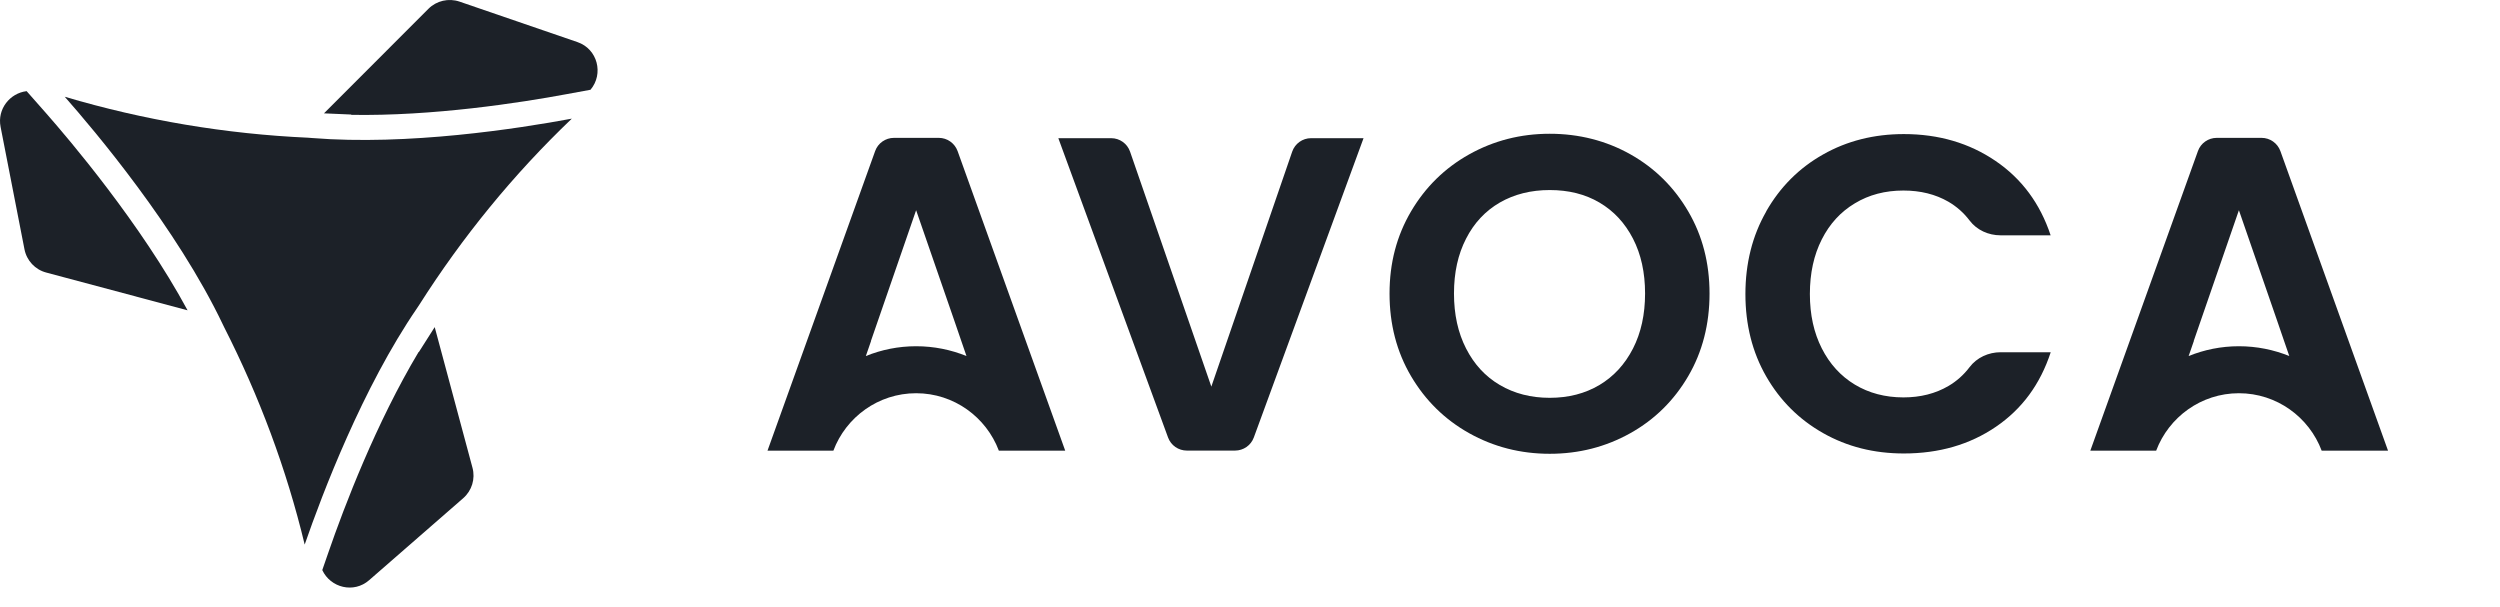
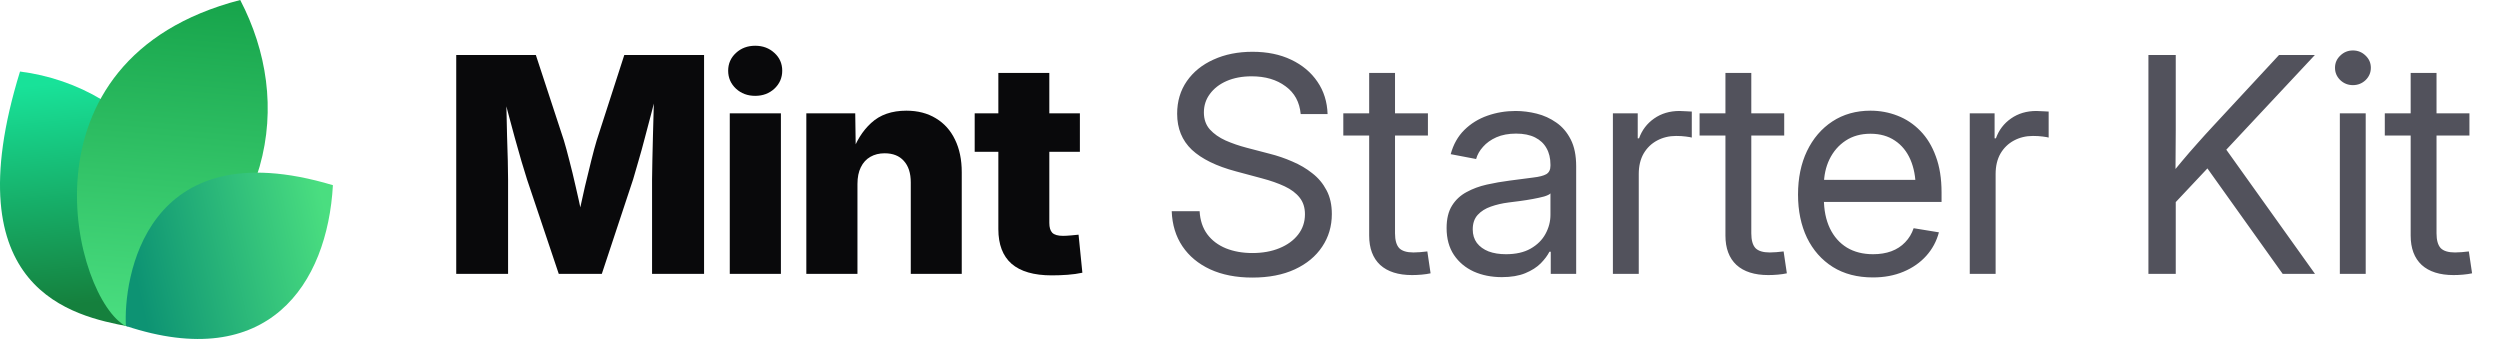
- <svg xmlns="http://www.w3.org/2000/svg" width="103" height="25" viewBox="0 0 103 25" fill="none">
-   <path d="M12.862 5.687L12.702 5.674C9.309 5.522 5.932 4.954 2.667 3.986C3.87 5.349 7.287 9.388 9.189 13.386L9.235 13.481C10.68 16.322 11.804 19.324 12.553 22.437C13.282 20.333 14.937 15.976 17.186 12.691L17.276 12.555C19.051 9.763 21.155 7.181 23.559 4.888C21.348 5.3 16.794 6.004 12.866 5.687H12.862Z" fill="#1C2128" />
-   <path d="M17.251 14.494C15.497 17.426 14.188 20.852 13.525 22.774L13.278 23.487C13.616 24.216 14.575 24.459 15.209 23.903C16.502 22.779 17.791 21.655 19.084 20.526C19.442 20.213 19.59 19.728 19.466 19.27C18.948 17.339 18.429 15.408 17.91 13.477L17.255 14.507L17.247 14.494H17.251Z" fill="#1C2128" />
-   <path d="M1.094 3.756C0.411 3.838 -0.12 4.489 0.024 5.226C0.353 6.906 0.683 8.59 1.008 10.27C1.098 10.735 1.448 11.11 1.905 11.229C3.845 11.748 5.788 12.267 7.728 12.785C5.792 9.199 2.824 5.716 1.897 4.662L1.094 3.752V3.756Z" fill="#1C2128" />
-   <path d="M14.464 4.732C17.828 4.789 21.394 4.242 23.366 3.875L24.329 3.698C24.881 3.043 24.622 2.018 23.79 1.734C22.172 1.178 20.549 0.622 18.931 0.066C18.483 -0.086 17.984 0.029 17.651 0.363C16.218 1.8 14.781 3.233 13.348 4.67L14.476 4.719L14.468 4.736L14.464 4.732Z" fill="#1C2128" />
-   <path d="M32.317 18.568H34.335C34.853 17.189 36.183 16.201 37.744 16.201C39.304 16.201 40.634 17.189 41.153 18.568H43.171H43.887L39.453 6.224C39.333 5.898 39.025 5.68 38.679 5.68H36.83C36.484 5.68 36.171 5.898 36.056 6.224L31.621 18.568H32.317ZM35.883 14.047L37.744 8.661L39.321 13.219L39.605 14.047L39.819 14.669C39.177 14.409 38.477 14.265 37.744 14.265C37.011 14.265 36.315 14.409 35.673 14.669L35.887 14.051L35.883 14.047Z" fill="#1C2128" />
-   <path d="M60.53 17.848C59.522 17.284 58.723 16.497 58.134 15.496C57.545 14.496 57.249 13.36 57.249 12.095C57.249 10.831 57.545 9.715 58.134 8.711C58.723 7.71 59.522 6.924 60.53 6.36C61.539 5.796 62.647 5.511 63.849 5.511C65.051 5.511 66.175 5.796 67.176 6.36C68.177 6.924 68.971 7.71 69.556 8.711C70.141 9.711 70.433 10.839 70.433 12.095C70.433 13.351 70.141 14.496 69.556 15.496C68.971 16.497 68.177 17.284 67.168 17.848C66.159 18.412 65.051 18.696 63.849 18.696C62.647 18.696 61.539 18.412 60.53 17.848ZM65.895 15.863C66.484 15.513 66.945 15.011 67.279 14.36C67.612 13.709 67.777 12.952 67.777 12.091C67.777 11.231 67.612 10.477 67.279 9.831C66.945 9.184 66.484 8.69 65.895 8.344C65.307 7.998 64.623 7.83 63.849 7.83C63.075 7.83 62.387 8.003 61.794 8.344C61.202 8.686 60.732 9.184 60.403 9.831C60.069 10.477 59.904 11.231 59.904 12.091C59.904 12.952 60.069 13.709 60.403 14.36C60.736 15.011 61.197 15.513 61.794 15.863C62.391 16.213 63.075 16.39 63.849 16.39C64.623 16.39 65.307 16.213 65.895 15.863Z" fill="#1C2128" />
-   <path d="M72.768 8.707C73.34 7.706 74.118 6.924 75.111 6.364C76.099 5.804 77.21 5.524 78.438 5.524C79.874 5.524 81.134 5.894 82.217 6.631C83.3 7.368 84.054 8.39 84.486 9.695H82.423C81.925 9.695 81.447 9.481 81.147 9.085C80.904 8.764 80.612 8.509 80.274 8.311C79.739 8.002 79.121 7.85 78.421 7.85C77.672 7.85 77.005 8.023 76.42 8.377C75.835 8.727 75.382 9.221 75.057 9.864C74.732 10.506 74.567 11.251 74.567 12.112C74.567 12.972 74.732 13.709 75.057 14.352C75.382 14.994 75.839 15.496 76.42 15.846C77.001 16.196 77.672 16.373 78.421 16.373C79.121 16.373 79.739 16.217 80.274 15.904C80.612 15.706 80.904 15.447 81.147 15.126C81.447 14.73 81.929 14.512 82.427 14.512H84.49C84.058 15.83 83.308 16.851 82.23 17.584C81.155 18.317 79.891 18.683 78.438 18.683C77.206 18.683 76.099 18.403 75.111 17.843C74.122 17.283 73.34 16.505 72.768 15.509C72.195 14.512 71.911 13.38 71.911 12.116C71.911 10.852 72.195 9.715 72.768 8.715V8.707Z" fill="#1C2128" />
-   <path d="M86.816 18.568H88.834C89.353 17.189 90.683 16.201 92.243 16.201C93.804 16.201 95.134 17.189 95.653 18.568H97.67H98.387L93.952 6.224C93.833 5.898 93.524 5.68 93.178 5.68H91.329C90.983 5.68 90.67 5.898 90.555 6.224L86.121 18.568H86.816ZM90.382 14.047L92.243 8.661L93.82 13.219L94.104 14.047L94.319 14.669C93.676 14.409 92.976 14.265 92.243 14.265C91.51 14.265 90.815 14.409 90.172 14.669L90.386 14.051L90.382 14.047Z" fill="#1C2128" />
-   <path d="M56.178 5.693L51.657 18.025C51.538 18.35 51.229 18.564 50.883 18.564H48.898C48.552 18.564 48.243 18.35 48.124 18.025L43.603 5.693H45.781C46.131 5.693 46.444 5.915 46.559 6.249L49.907 15.929L53.238 6.249C53.353 5.915 53.666 5.693 54.016 5.693H56.178Z" fill="#1C2128" />
+ <svg xmlns="http://www.w3.org/2000/svg" width="177" height="24" viewBox="0 0 177 24" fill="none">
+   <path d="M9.061 23.108C5.268 22.377 -3.391 20.627 1.417 5.064C9.634 6.099 16.973 14.064 9.061 23.108Z" fill="url(#paint0_linear_17557_2020)" />
+   <path d="M8.919 23.094C5.276 21.222 0.784 4.209 17.007 0C20.757 7.193 19.621 16.545 8.919 23.094Z" fill="url(#paint1_linear_17557_2020)" />
+   <path d="M8.914 23.079C8.735 19.882 10.159 9.085 23.57 13.111C23.181 20.123 18.984 26.418 8.914 23.079Z" fill="url(#paint2_linear_17557_2020)" />
+   <path d="M32.301 19.392V3.894H37.938L39.925 9.948C40.036 10.315 40.164 10.787 40.31 11.362C40.462 11.938 40.611 12.552 40.757 13.204C40.91 13.855 41.048 14.483 41.173 15.086C41.305 15.682 41.412 16.192 41.495 16.615H40.695C40.771 16.192 40.871 15.682 40.996 15.086C41.128 14.49 41.267 13.866 41.412 13.214C41.565 12.562 41.714 11.948 41.86 11.373C42.005 10.79 42.133 10.315 42.244 9.948L44.2 3.894H49.848V19.392H46.166V12.704C46.166 12.357 46.173 11.917 46.187 11.383C46.2 10.849 46.214 10.27 46.228 9.646C46.249 9.022 46.266 8.391 46.28 7.753C46.301 7.115 46.311 6.519 46.311 5.964H46.623C46.485 6.561 46.332 7.181 46.166 7.826C45.999 8.471 45.833 9.102 45.666 9.719C45.507 10.336 45.351 10.901 45.198 11.414C45.053 11.928 44.928 12.357 44.824 12.704L42.608 19.392H39.561L37.314 12.704C37.203 12.357 37.072 11.928 36.919 11.414C36.773 10.901 36.614 10.34 36.441 9.729C36.274 9.112 36.104 8.481 35.931 7.836C35.764 7.192 35.608 6.567 35.463 5.964H35.827C35.834 6.512 35.844 7.105 35.858 7.743C35.872 8.374 35.886 9.005 35.9 9.636C35.92 10.26 35.938 10.839 35.952 11.373C35.965 11.907 35.972 12.351 35.972 12.704V19.392H32.301ZM51.668 19.392V8.024H55.288V19.392H51.668ZM53.468 6.786C52.927 6.786 52.473 6.616 52.105 6.276C51.738 5.93 51.554 5.507 51.554 5.007C51.554 4.508 51.738 4.088 52.105 3.749C52.473 3.409 52.927 3.239 53.468 3.239C54.009 3.239 54.463 3.409 54.83 3.749C55.198 4.082 55.382 4.501 55.382 5.007C55.382 5.507 55.198 5.93 54.83 6.276C54.463 6.616 54.009 6.786 53.468 6.786ZM60.708 13.027V19.392H57.088V8.024H60.551L60.593 10.967H60.281C60.593 10.024 61.061 9.268 61.685 8.7C62.309 8.124 63.138 7.836 64.171 7.836C64.975 7.836 65.672 8.017 66.262 8.377C66.851 8.731 67.302 9.234 67.614 9.885C67.933 10.537 68.092 11.307 68.092 12.194V19.392H64.483V12.912C64.483 12.26 64.32 11.754 63.994 11.394C63.675 11.033 63.221 10.853 62.632 10.853C62.25 10.853 61.914 10.936 61.623 11.102C61.332 11.269 61.106 11.515 60.947 11.841C60.787 12.16 60.708 12.555 60.708 13.027ZM76.456 8.024V10.749H69.008V8.024H76.456ZM70.683 5.163H74.292V15.783C74.292 16.102 74.361 16.334 74.5 16.48C74.646 16.625 74.899 16.698 75.259 16.698C75.405 16.698 75.596 16.688 75.831 16.667C76.074 16.646 76.251 16.629 76.362 16.615L76.632 19.309C76.313 19.378 75.963 19.427 75.582 19.455C75.207 19.482 74.836 19.496 74.469 19.496C73.2 19.496 72.25 19.222 71.619 18.674C70.995 18.127 70.683 17.308 70.683 16.22V5.163Z" fill="#09090B" />
+   <path d="M88.667 19.652C87.523 19.652 86.528 19.458 85.682 19.07C84.843 18.681 84.188 18.137 83.716 17.437C83.245 16.736 82.992 15.908 82.957 14.951H84.933C84.968 15.596 85.148 16.14 85.474 16.584C85.8 17.021 86.24 17.354 86.795 17.582C87.35 17.804 87.974 17.915 88.667 17.915C89.388 17.915 90.026 17.801 90.581 17.572C91.143 17.343 91.583 17.024 91.902 16.615C92.228 16.199 92.391 15.717 92.391 15.169C92.391 14.698 92.266 14.306 92.017 13.994C91.767 13.675 91.413 13.408 90.956 13.193C90.498 12.978 89.954 12.787 89.323 12.621L87.502 12.132C86.123 11.765 85.082 11.255 84.382 10.603C83.689 9.944 83.342 9.095 83.342 8.055C83.342 7.174 83.571 6.404 84.028 5.746C84.486 5.087 85.117 4.577 85.921 4.217C86.726 3.849 87.645 3.666 88.678 3.666C89.718 3.666 90.63 3.853 91.413 4.227C92.204 4.602 92.824 5.122 93.275 5.787C93.726 6.446 93.965 7.209 93.993 8.076H92.089C92.013 7.23 91.656 6.574 91.018 6.11C90.387 5.638 89.586 5.403 88.615 5.403C87.95 5.403 87.36 5.513 86.847 5.735C86.341 5.957 85.946 6.262 85.661 6.651C85.377 7.032 85.235 7.469 85.235 7.961C85.235 8.447 85.377 8.849 85.661 9.168C85.946 9.48 86.317 9.74 86.774 9.948C87.232 10.149 87.724 10.319 88.251 10.457L89.884 10.884C90.439 11.023 90.977 11.206 91.496 11.435C92.023 11.657 92.495 11.934 92.911 12.267C93.334 12.593 93.67 12.995 93.92 13.474C94.17 13.945 94.294 14.504 94.294 15.149C94.294 16.015 94.066 16.788 93.608 17.468C93.157 18.148 92.512 18.681 91.673 19.07C90.834 19.458 89.832 19.652 88.667 19.652ZM101.097 8.024V9.594H95.106V8.024H101.097ZM96.937 5.163H98.767V16.521C98.767 17 98.865 17.347 99.059 17.562C99.26 17.77 99.6 17.874 100.078 17.874C100.21 17.874 100.366 17.867 100.546 17.853C100.733 17.832 100.903 17.815 101.056 17.801L101.285 19.351C101.097 19.392 100.886 19.423 100.65 19.444C100.414 19.465 100.189 19.475 99.974 19.475C98.996 19.475 98.244 19.236 97.717 18.758C97.197 18.272 96.937 17.579 96.937 16.677V5.163ZM106.33 19.621C105.595 19.621 104.932 19.489 104.343 19.226C103.754 18.955 103.285 18.564 102.939 18.05C102.592 17.53 102.419 16.896 102.419 16.147C102.419 15.495 102.547 14.965 102.804 14.556C103.06 14.146 103.403 13.828 103.833 13.599C104.263 13.363 104.742 13.186 105.269 13.068C105.796 12.95 106.333 12.857 106.881 12.787C107.574 12.69 108.132 12.617 108.555 12.569C108.978 12.52 109.287 12.441 109.481 12.33C109.675 12.212 109.772 12.014 109.772 11.737V11.654C109.772 11.203 109.679 10.815 109.492 10.489C109.311 10.163 109.041 9.91 108.68 9.729C108.32 9.549 107.872 9.459 107.338 9.459C106.805 9.459 106.34 9.546 105.945 9.719C105.556 9.892 105.241 10.118 104.998 10.395C104.755 10.665 104.593 10.953 104.509 11.258L102.71 10.915C102.897 10.222 103.22 9.65 103.677 9.199C104.135 8.748 104.679 8.412 105.31 8.19C105.941 7.968 106.607 7.857 107.307 7.857C107.8 7.857 108.295 7.92 108.795 8.044C109.301 8.169 109.765 8.381 110.188 8.679C110.611 8.97 110.951 9.369 111.208 9.875C111.464 10.374 111.593 11.005 111.593 11.768V19.392H109.793V17.822H109.7C109.568 18.085 109.363 18.359 109.086 18.643C108.809 18.921 108.444 19.153 107.994 19.34C107.543 19.527 106.988 19.621 106.33 19.621ZM106.621 17.998C107.321 17.998 107.904 17.867 108.368 17.603C108.84 17.333 109.19 16.986 109.419 16.563C109.654 16.133 109.772 15.682 109.772 15.211V13.692C109.703 13.769 109.554 13.841 109.325 13.911C109.096 13.973 108.829 14.032 108.524 14.088C108.226 14.143 107.921 14.192 107.609 14.233C107.304 14.275 107.033 14.309 106.798 14.337C106.354 14.393 105.938 14.49 105.549 14.628C105.168 14.76 104.86 14.954 104.624 15.211C104.388 15.467 104.27 15.811 104.27 16.241C104.27 16.615 104.367 16.934 104.561 17.198C104.762 17.461 105.04 17.662 105.393 17.801C105.747 17.933 106.156 17.998 106.621 17.998ZM114.193 19.392V8.024H115.951V9.792H116.045C116.253 9.209 116.61 8.741 117.116 8.388C117.622 8.034 118.219 7.857 118.905 7.857C119.058 7.857 119.217 7.864 119.384 7.878C119.55 7.885 119.682 7.892 119.779 7.899V9.74C119.716 9.719 119.578 9.695 119.363 9.667C119.155 9.639 118.922 9.625 118.666 9.625C118.174 9.625 117.726 9.733 117.324 9.948C116.922 10.163 116.603 10.471 116.367 10.874C116.138 11.276 116.024 11.758 116.024 12.319V19.392H114.193ZM126.322 8.024V9.594H120.33V8.024H126.322ZM122.161 5.163H123.992V16.521C123.992 17 124.089 17.347 124.283 17.562C124.484 17.77 124.824 17.874 125.302 17.874C125.434 17.874 125.59 17.867 125.77 17.853C125.958 17.832 126.127 17.815 126.28 17.801L126.509 19.351C126.322 19.392 126.11 19.423 125.874 19.444C125.639 19.465 125.413 19.475 125.198 19.475C124.221 19.475 123.468 19.236 122.941 18.758C122.421 18.272 122.161 17.579 122.161 16.677V5.163ZM132.604 19.642C131.502 19.642 130.555 19.396 129.765 18.903C128.974 18.404 128.364 17.714 127.934 16.834C127.511 15.946 127.3 14.927 127.3 13.775C127.3 12.611 127.511 11.584 127.934 10.697C128.364 9.802 128.964 9.102 129.734 8.596C130.51 8.089 131.408 7.836 132.428 7.836C133.1 7.836 133.738 7.954 134.341 8.19C134.952 8.426 135.489 8.783 135.954 9.261C136.425 9.74 136.793 10.343 137.056 11.071C137.327 11.792 137.462 12.645 137.462 13.63V14.296H128.433V12.735H136.463L135.631 13.297C135.631 12.541 135.506 11.876 135.257 11.3C135.007 10.725 134.643 10.277 134.165 9.958C133.686 9.632 133.107 9.469 132.428 9.469C131.748 9.469 131.162 9.632 130.67 9.958C130.177 10.284 129.796 10.725 129.526 11.279C129.262 11.827 129.13 12.441 129.13 13.12V14.046C129.13 14.864 129.273 15.572 129.557 16.168C129.841 16.757 130.243 17.211 130.763 17.53C131.283 17.842 131.901 17.998 132.615 17.998C133.093 17.998 133.523 17.929 133.905 17.79C134.293 17.645 134.619 17.433 134.882 17.156C135.153 16.879 135.354 16.546 135.486 16.157L137.275 16.449C137.108 17.08 136.81 17.634 136.38 18.113C135.95 18.591 135.413 18.966 134.768 19.236C134.123 19.507 133.402 19.642 132.604 19.642ZM139.459 19.392V8.024H141.217V9.792H141.311C141.519 9.209 141.876 8.741 142.382 8.388C142.888 8.034 143.485 7.857 144.171 7.857C144.324 7.857 144.483 7.864 144.649 7.878C144.816 7.885 144.948 7.892 145.045 7.899V9.74C144.982 9.719 144.844 9.695 144.629 9.667C144.421 9.639 144.188 9.625 143.932 9.625C143.439 9.625 142.992 9.733 142.59 9.948C142.188 10.163 141.869 10.471 141.633 10.874C141.404 11.276 141.29 11.758 141.29 12.319V19.392H139.459ZM153.429 14.961V12.715C153.783 12.257 154.136 11.82 154.49 11.404C154.844 10.981 155.204 10.565 155.572 10.156C155.939 9.74 156.314 9.327 156.695 8.918L161.355 3.894H163.893L157.277 10.967H157.184L153.429 14.961ZM152.108 19.392V3.894H154.043V9.241L154.022 12.559L154.043 13.505V19.392H152.108ZM161.615 19.392L155.967 11.477L157.173 9.969L163.903 19.392H161.615ZM165.661 19.392V8.024H167.492V19.392H165.661ZM166.587 6.027C166.24 6.027 165.942 5.909 165.692 5.673C165.443 5.43 165.318 5.139 165.318 4.799C165.318 4.459 165.443 4.172 165.692 3.936C165.942 3.693 166.24 3.572 166.587 3.572C166.934 3.572 167.232 3.693 167.482 3.936C167.731 4.172 167.856 4.459 167.856 4.799C167.856 5.139 167.731 5.43 167.482 5.673C167.232 5.909 166.934 6.027 166.587 6.027ZM174.836 8.024V9.594H168.844V8.024H174.836ZM170.675 5.163H172.506V16.521C172.506 17 172.603 17.347 172.797 17.562C172.998 17.77 173.338 17.874 173.816 17.874C173.948 17.874 174.104 17.867 174.284 17.853C174.472 17.832 174.641 17.815 174.794 17.801L175.023 19.351C174.836 19.392 174.624 19.423 174.388 19.444C174.153 19.465 173.927 19.475 173.712 19.475C172.735 19.475 171.982 19.236 171.455 18.758C170.935 18.272 170.675 17.579 170.675 16.677V5.163Z" fill="#52525C" />
+   <defs>
+     <linearGradient id="paint0_linear_17557_2020" x1="3.776" y1="5.916" x2="5.232" y2="21.559" gradientUnits="userSpaceOnUse">
+       <stop stop-color="#18E299" />
+       <stop offset="1" stop-color="#15803D" />
+     </linearGradient>
+     <linearGradient id="paint1_linear_17557_2020" x1="12.171" y1="-0.718" x2="10.19" y2="22.983" gradientUnits="userSpaceOnUse">
+       <stop stop-color="#16A34A" />
+       <stop offset="1" stop-color="#4ADE80" />
+     </linearGradient>
+     <linearGradient id="paint2_linear_17557_2020" x1="23.133" y1="15.353" x2="9.338" y2="18.52" gradientUnits="userSpaceOnUse">
+       <stop stop-color="#4ADE80" />
+       <stop offset="1" stop-color="#0D9373" />
+     </linearGradient>
+   </defs>
</svg>
